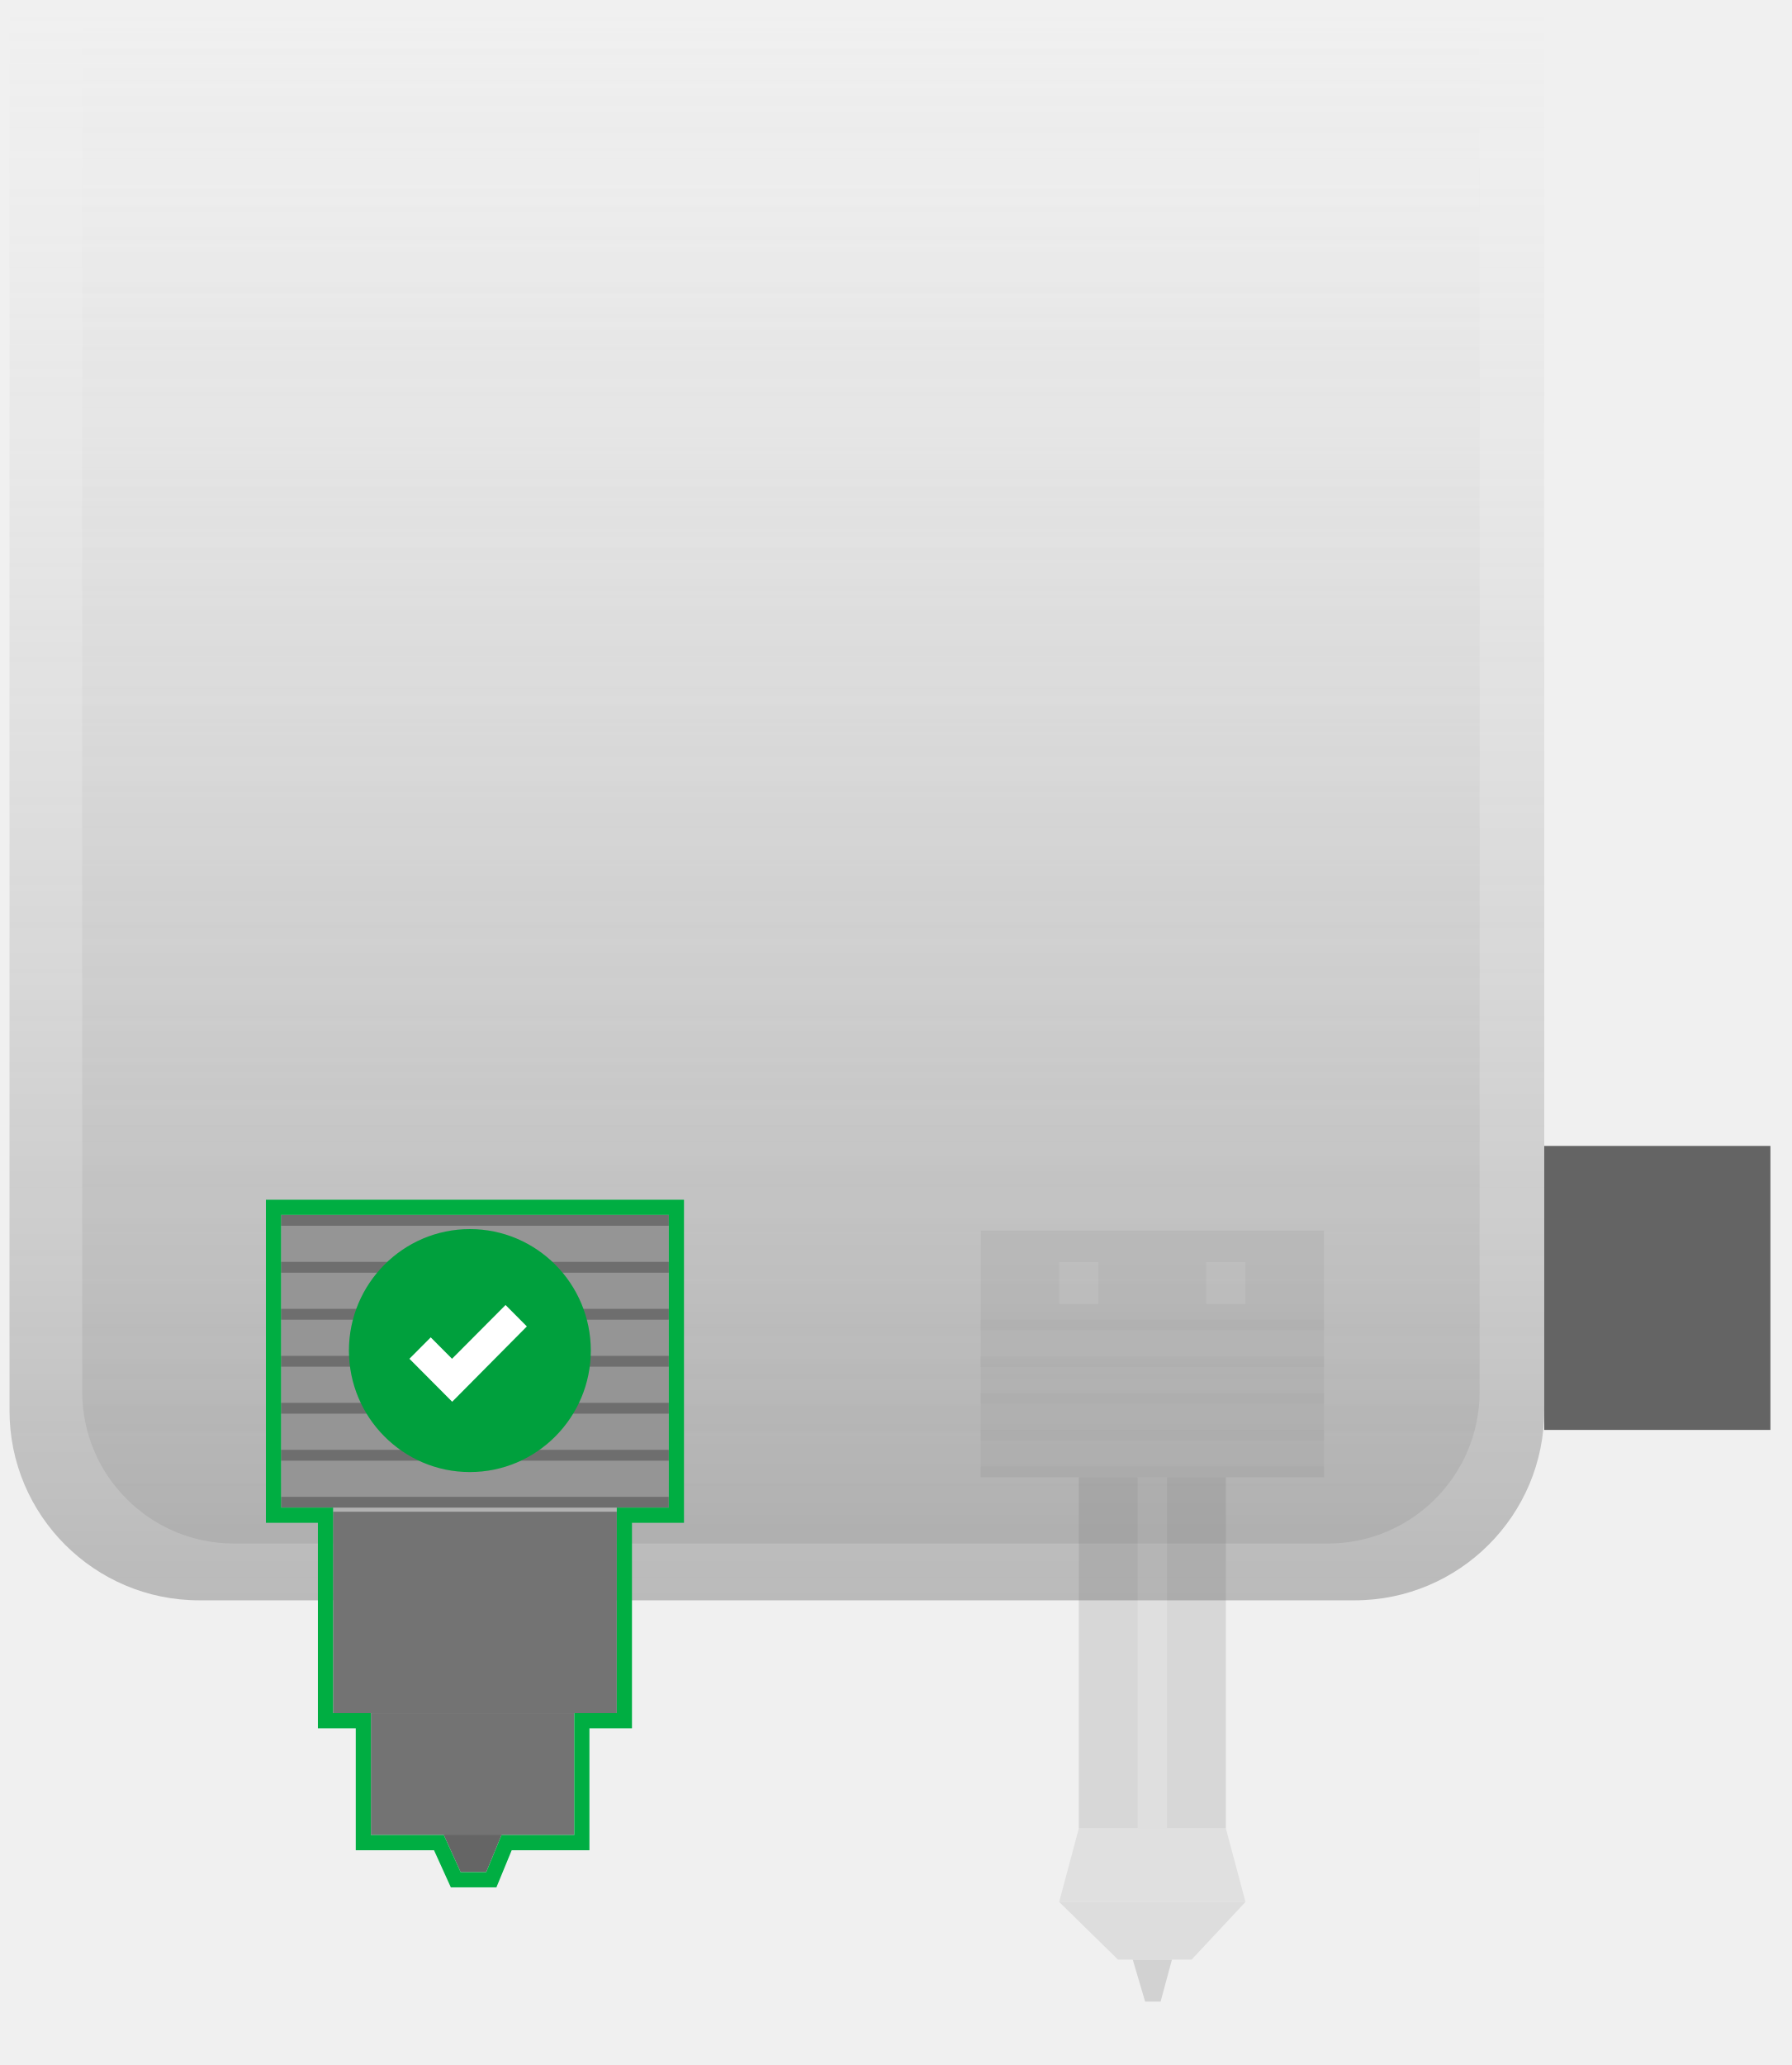
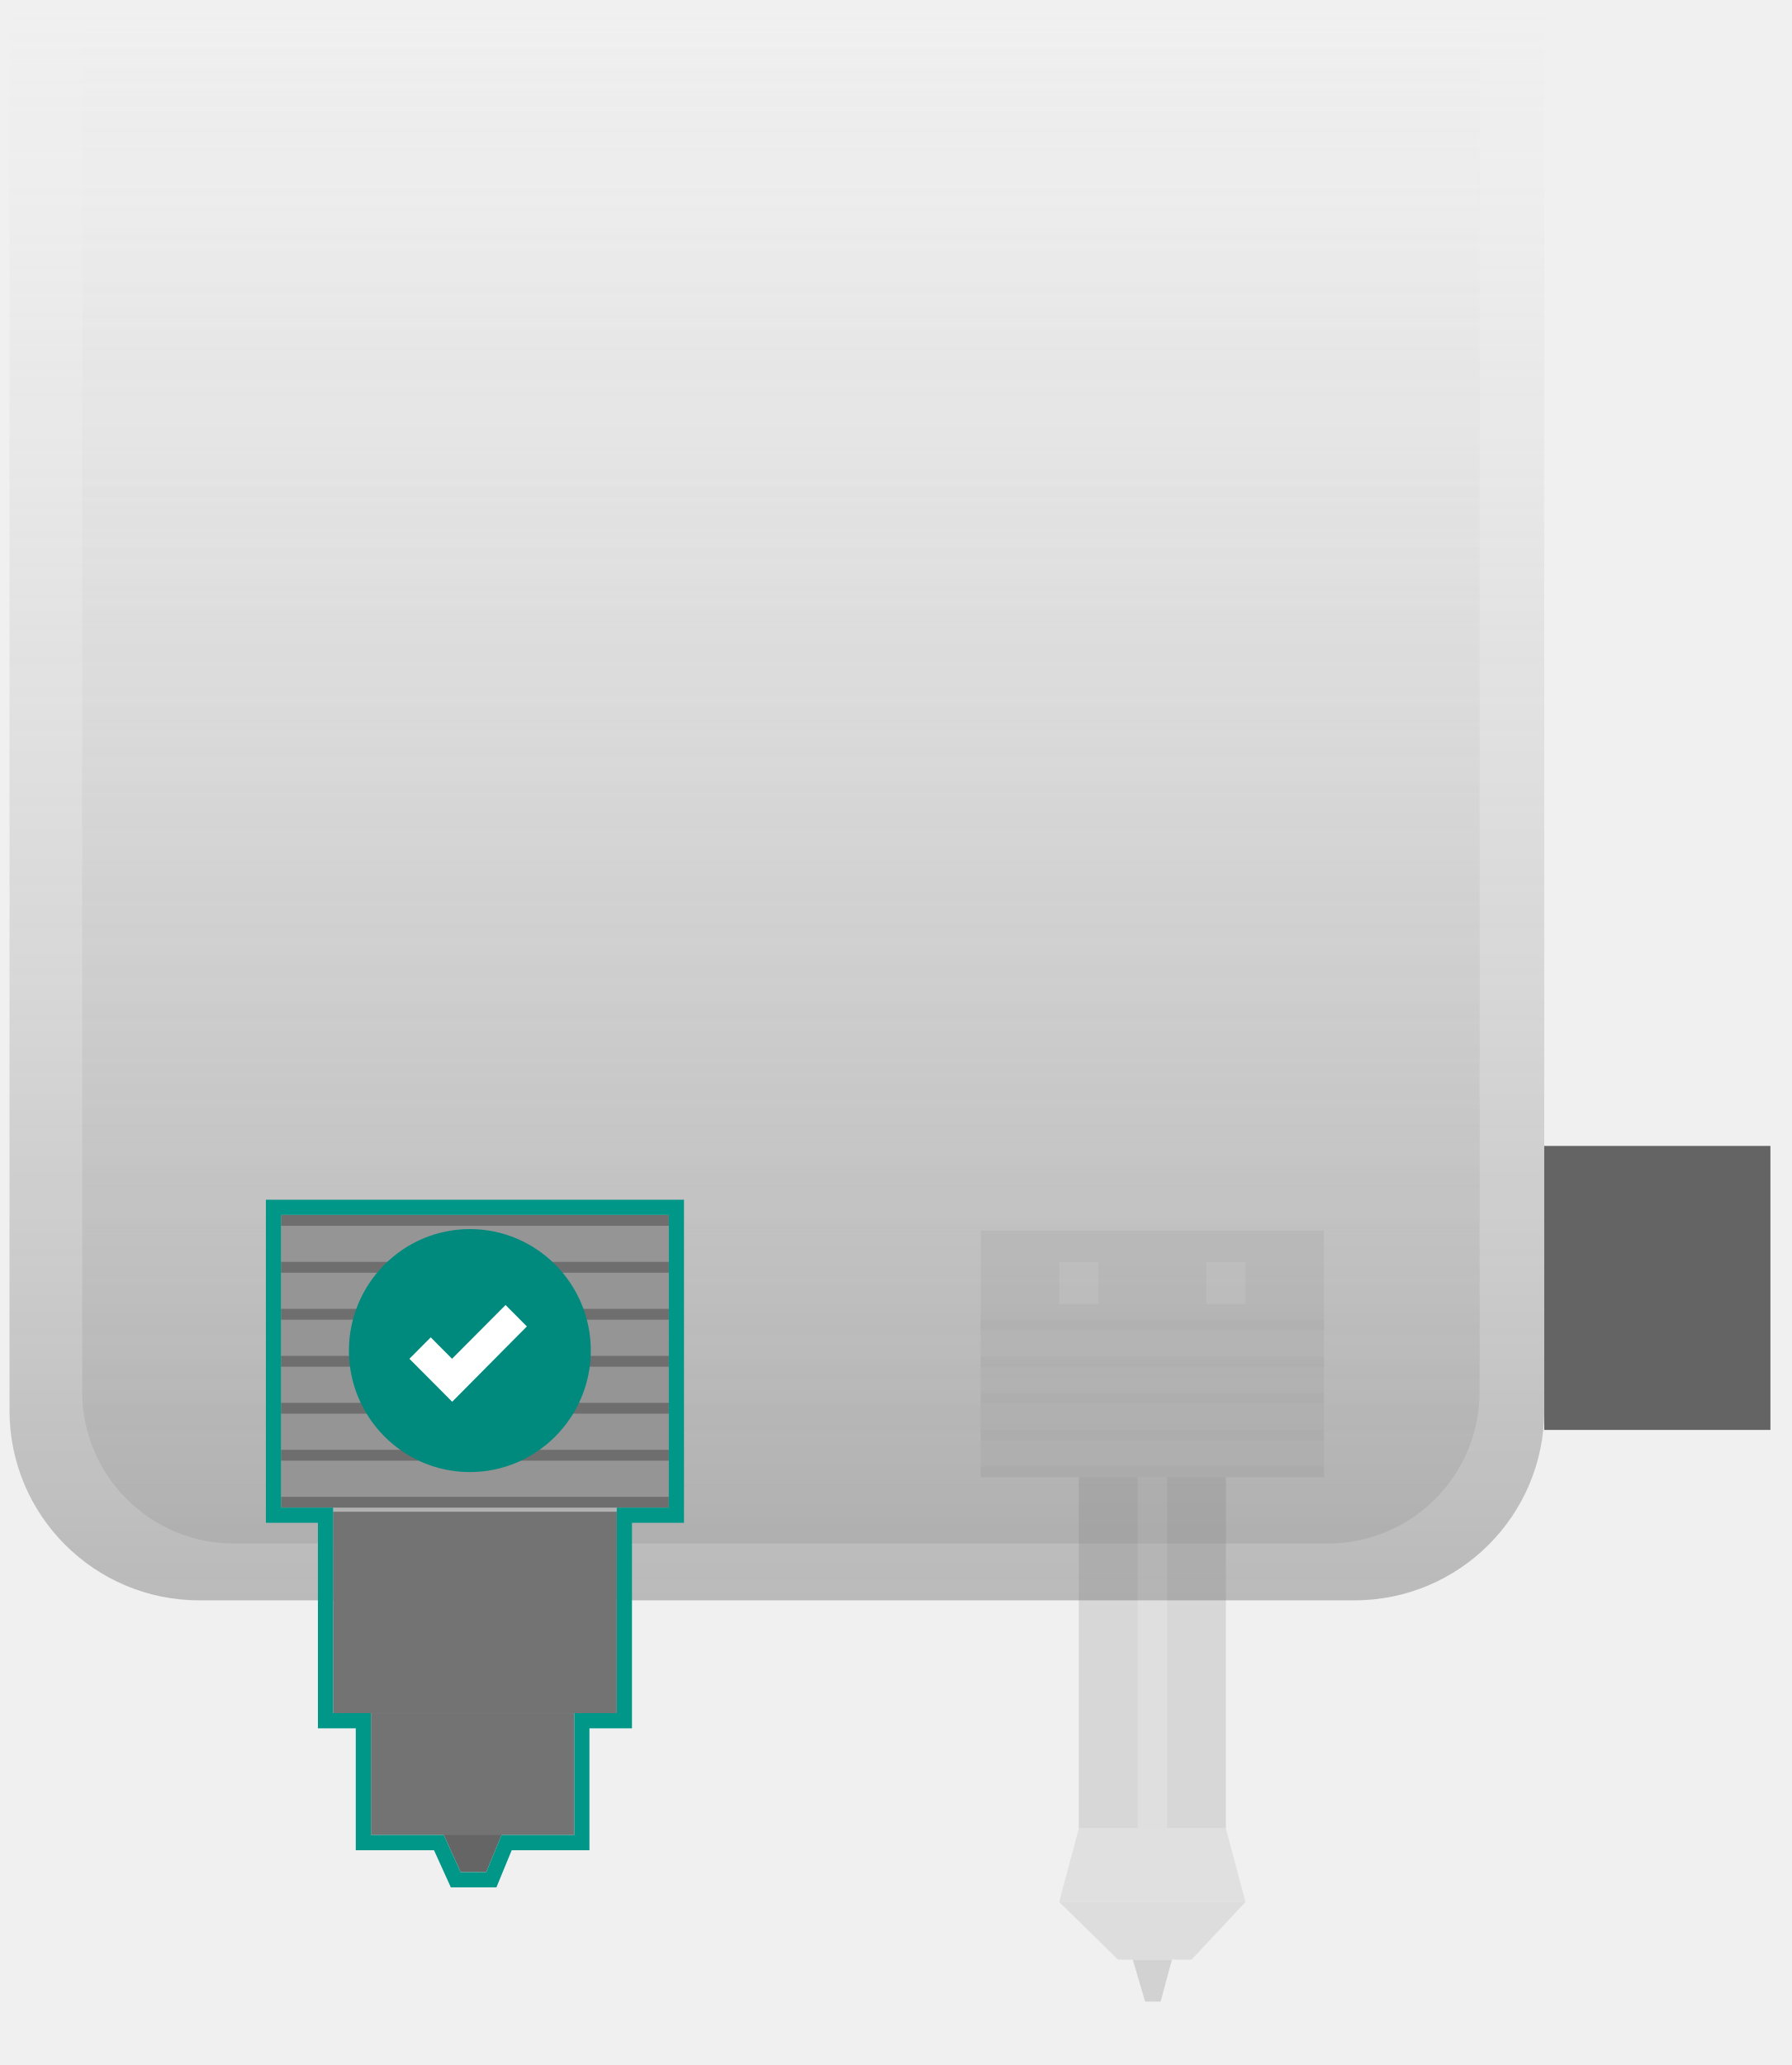
<svg xmlns="http://www.w3.org/2000/svg" width="118" height="136" viewBox="0 0 118 136" fill="none">
  <path d="M0.626 0.652H101.727V92.897C101.727 99.8 96.131 105.397 89.227 105.397H13.126C6.222 105.397 0.626 99.8 0.626 92.897V0.652Z" fill="url(#paint0_linear_4627_4314)" />
  <path d="M5.415 1.187H97.47V91.656C97.47 97.178 92.993 101.656 87.47 101.656H15.415C9.892 101.656 5.415 97.178 5.415 91.656V1.187Z" fill="url(#paint1_linear_4627_4314)" />
  <path d="M116.626 75.47H101.727V94.174H116.626V75.47Z" fill="#646464" />
  <g opacity="0.2">
    <path d="M87.215 81.045H64.607V97.28H87.215V81.045Z" fill="#959595" />
    <path d="M87.215 89.335H64.607V90.026H87.215V89.335Z" fill="#858585" />
    <path d="M87.215 86.917H64.607V87.608H87.215V86.917Z" fill="#858585" />
    <path d="M87.215 91.753H64.607V92.444H87.215V91.753Z" fill="#858585" />
    <path d="M87.215 94.172H64.607V94.863H87.215V94.172Z" fill="#858585" />
    <path d="M87.215 96.59H64.607V97.281H87.215V96.59Z" fill="#858585" />
    <path d="M80.755 97.28H71.066V120.424H80.755V97.28Z" fill="#737373" />
    <path d="M76.879 97.28H74.941V120.424H76.879V97.28Z" fill="#9D9D9D" />
    <path d="M72.358 83.117H69.774V85.881H72.358V83.117Z" fill="#B3B3B3" />
    <path d="M82.047 83.117H79.463V85.881H82.047V83.117Z" fill="#B3B3B3" />
    <path d="M74.619 129.06H77.203L76.455 131.824H75.435L74.619 129.06Z" fill="#5C5C5C" />
    <path d="M69.774 125.26H82.047L80.755 120.424H71.066L69.774 125.26Z" fill="#9F9F9F" />
    <path d="M69.774 125.26H82.047L78.495 129.06H73.65L69.774 125.26Z" fill="#8F8F8F" />
  </g>
  <path d="M18.516 80.013H44.057V98.578H18.516V80.013Z" fill="#959595" />
  <path d="M18.516 80.013H44.057V80.727H18.516V80.013Z" fill="#6E6E6E" />
  <path d="M18.516 83.106H44.057V83.82H18.516V83.106Z" fill="#6E6E6E" />
  <path d="M18.516 86.2H44.057V86.914H18.516V86.2Z" fill="#6E6E6E" />
  <path d="M18.516 89.296H44.057V90.01H18.516V89.296Z" fill="#6E6E6E" />
  <path d="M18.516 92.39H44.057V93.103H18.516V92.39Z" fill="#6E6E6E" />
  <path d="M18.516 95.485H44.057V96.199H18.516V95.485Z" fill="#6E6E6E" />
  <path d="M18.516 98.578H44.057V99.292H18.516V98.578Z" fill="#6E6E6E" />
  <path d="M29.106 120.573H33.156L32.031 123.299H30.344L29.106 120.573Z" fill="#656565" />
  <path d="M21.942 99.561H40.631V112.827H21.942V99.561Z" fill="#737373" />
  <path d="M24.436 112.827H37.829V120.856H24.436V112.827Z" fill="#737373" />
-   <path d="M18.516 80.013V99.292H21.942V112.827H24.436V120.856H29.235L30.344 123.3H32.031L33.038 120.856H37.829V112.827H40.631V99.292H44.057V80.013H18.516ZM45.057 100.292H41.631V113.827H38.829V121.856H33.708L32.701 124.3H29.699L28.591 121.856H23.436V113.827H20.942V100.292H17.516V79.013H45.057V100.292Z" fill="#00AE42" />
-   <path d="M22.986 88.948C22.986 84.548 26.553 80.947 30.953 80.947C35.353 80.947 38.919 84.548 38.919 88.948C38.919 93.348 35.353 96.949 30.953 96.949C26.553 96.949 22.986 93.348 22.986 88.948Z" fill="#00AE42" />
+   <path d="M18.516 80.013V99.292H21.942V112.827H24.436V120.856H29.235L30.344 123.3H32.031L33.038 120.856H37.829V112.827H40.631V99.292H44.057V80.013H18.516ZM45.057 100.292H41.631V113.827H38.829V121.856H33.708L32.701 124.3H29.699L28.591 121.856H23.436V113.827H20.942V100.292H17.516V79.013H45.057V100.292Z" fill="#009688" />
+   <path d="M22.986 88.948C22.986 84.548 26.553 80.947 30.953 80.947C35.353 80.947 38.919 84.548 38.919 88.948C38.919 93.348 35.353 96.949 30.953 96.949C26.553 96.949 22.986 93.348 22.986 88.948Z" fill="#009688" />
  <path d="M22.986 88.948C22.986 84.548 26.553 80.947 30.953 80.947C35.353 80.947 38.919 84.548 38.919 88.948C38.919 93.348 35.353 96.949 30.953 96.949C26.553 96.949 22.986 93.348 22.986 88.948Z" fill="black" fill-opacity="0.08" />
  <path d="M29.788 92.318L26.97 89.488L28.374 88.078L29.778 89.488L33.303 85.947L34.707 87.358L29.788 92.318Z" fill="white" />
  <defs>
    <linearGradient id="paint0_linear_4627_4314" x1="51.177" y1="0.652" x2="51.177" y2="105.397" gradientUnits="userSpaceOnUse">
      <stop stop-color="#BFBFBF" stop-opacity="0" />
      <stop offset="1" stop-color="#686868" stop-opacity="0.4" />
    </linearGradient>
    <linearGradient id="paint1_linear_4627_4314" x1="51.443" y1="1.187" x2="51.443" y2="101.656" gradientUnits="userSpaceOnUse">
      <stop stop-color="#CCCCCC" stop-opacity="0" />
      <stop offset="1" stop-color="#919191" stop-opacity="0.3" />
    </linearGradient>
  </defs>
</svg>
